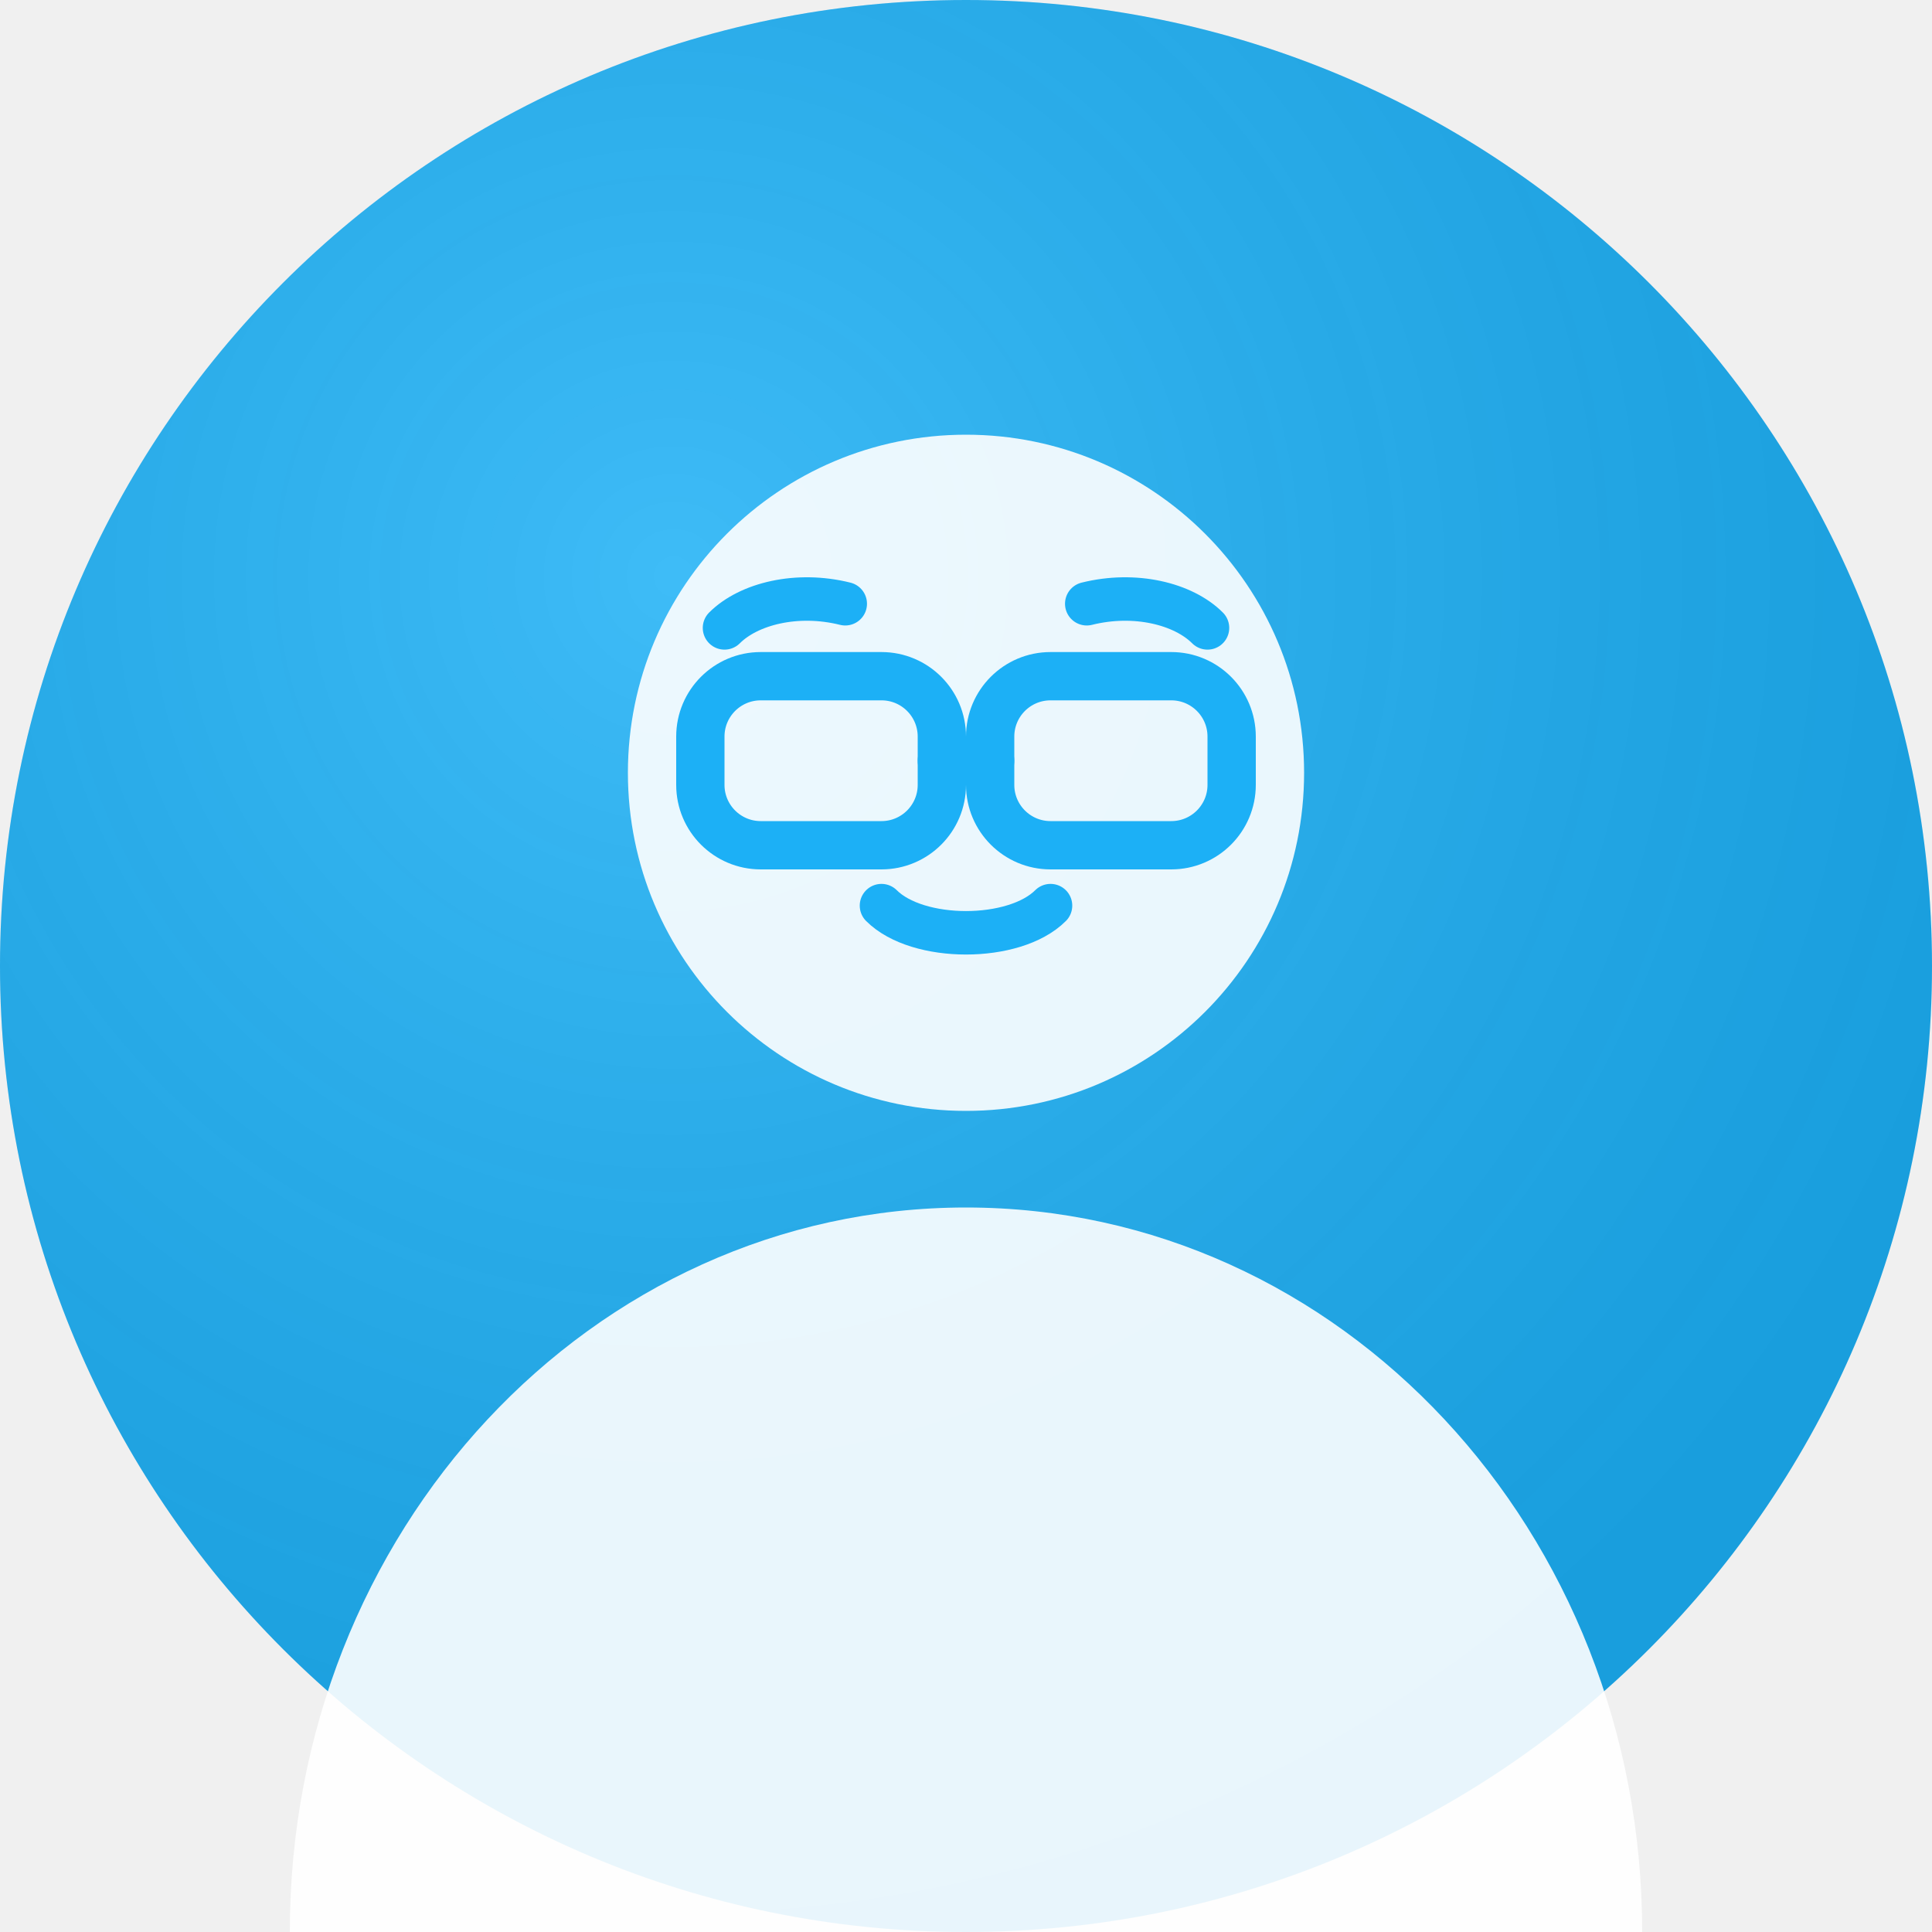
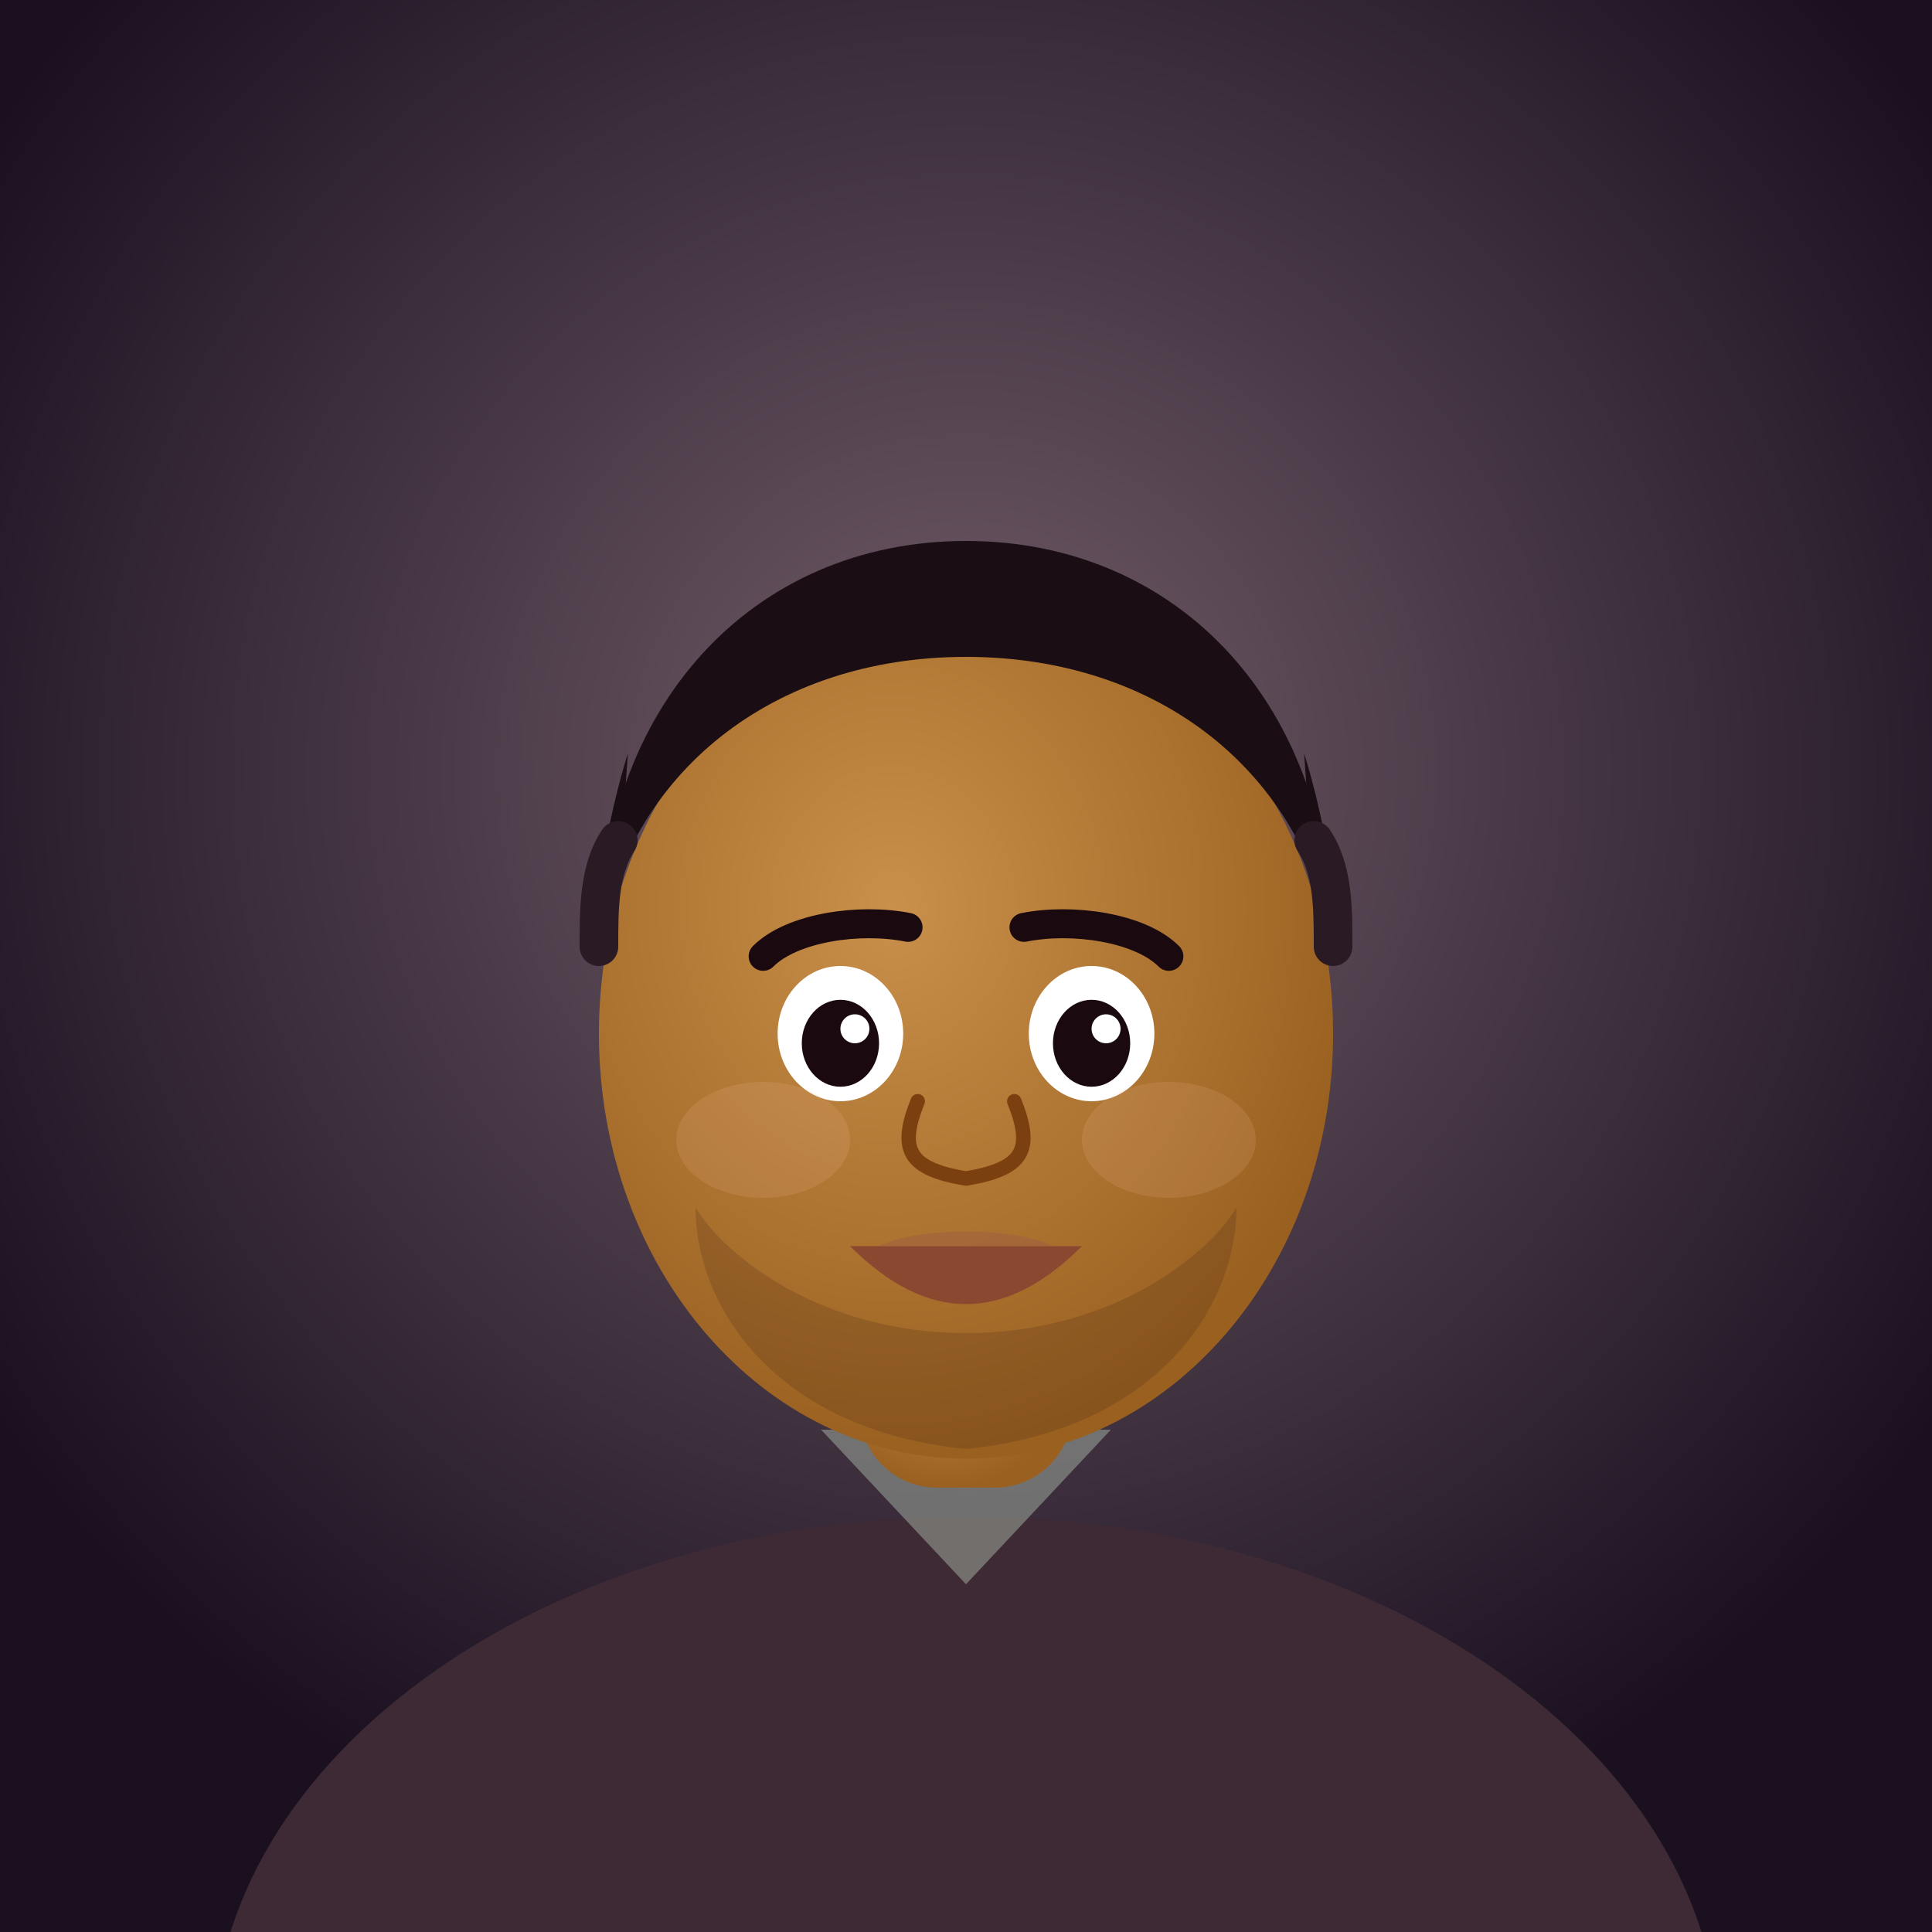
- <svg xmlns="http://www.w3.org/2000/svg" width="80" height="80" viewBox="0 0 80 80">
-   <circle cx="40" cy="40" r="40" fill="#1CB0F6" />
-   <circle cx="40" cy="40" r="40" fill="url(#jordan_grad)" />
+ <svg xmlns="http://www.w3.org/2000/svg" width="200" height="200" viewBox="0 0 200 200" fill="none">
  <defs>
-     <radialGradient id="jordan_grad" cx="35%" cy="30%" r="70%">
-       <stop offset="0%" stop-color="white" stop-opacity="0.15" />
-       <stop offset="100%" stop-color="black" stop-opacity="0.1" />
+     <radialGradient id="bg_jordan" cx="50%" cy="40%" r="60%">
+       <stop offset="0%" stop-color="#725D68" />
+       <stop offset="100%" stop-color="#1A1020" />
+     </radialGradient>
+     <radialGradient id="skin_jordan" cx="40%" cy="35%" r="65%">
+       <stop offset="0%" stop-color="#C8904A" />
+       <stop offset="100%" stop-color="#9A6020" />
    </radialGradient>
  </defs>
-   <path d="M12 80C12 63.4 24.5 50 40 50C55.5 50 68 63.4 68 80" fill="rgba(255,255,255,0.9)" />
-   <circle cx="40" cy="32" r="14" fill="rgba(255,255,255,0.9)" />
-   <rect x="29" y="28" width="10" height="7" rx="2.5" stroke="#1CB0F6" stroke-width="2" fill="none" />
-   <rect x="41" y="28" width="10" height="7" rx="2.5" stroke="#1CB0F6" stroke-width="2" fill="none" />
-   <line x1="39" y1="31.5" x2="41" y2="31.5" stroke="#1CB0F6" stroke-width="2" stroke-linecap="round" />
-   <path d="M30 26C31 25 33 24.5 35 25" stroke="#1CB0F6" stroke-width="1.8" stroke-linecap="round" fill="none" />
-   <path d="M45 25C47 24.5 49 25 50 26" stroke="#1CB0F6" stroke-width="1.8" stroke-linecap="round" fill="none" />
-   <path d="M36.5 37.5C38 39 42 39 43.5 37.5" stroke="#1CB0F6" stroke-width="1.8" stroke-linecap="round" fill="none" />
+   <rect width="200" height="200" fill="url(#bg_jordan)" />
+   <ellipse cx="100" cy="212" rx="78" ry="55" fill="#3D2A35" />
+   <path d="M85 148L100 164L115 148" fill="#A8B4A5" opacity="0.5" />
+   <rect x="89" y="130" width="22" height="24" rx="8" fill="url(#skin_jordan)" />
+   <ellipse cx="100" cy="107" rx="38" ry="44" fill="url(#skin_jordan)" />
+   <path d="M62 98C62 73 78 56 100 56C122 56 138 73 138 98C135 80 120 68 100 68C80 68 65 80 62 98Z" fill="#1A0E14" />
+   <path d="M62 98V92C63 84 65 78 65 78L64 92Z" fill="#1A0E14" />
+   <path d="M138 98V92C137 84 135 78 135 78L136 92Z" fill="#1A0E14" />
+   <path d="M62 98C62 94 62 90 64 87" stroke="#2A1A24" stroke-width="4" stroke-linecap="round" />
+   <path d="M138 98C138 94 138 90 136 87" stroke="#2A1A24" stroke-width="4" stroke-linecap="round" />
+   <ellipse cx="87" cy="107" rx="6.5" ry="7" fill="white" />
+   <ellipse cx="113" cy="107" rx="6.5" ry="7" fill="white" />
+   <ellipse cx="87" cy="108" rx="4" ry="4.5" fill="#1A0A10" />
+   <ellipse cx="113" cy="108" rx="4" ry="4.5" fill="#1A0A10" />
+   <circle cx="88.5" cy="106.5" r="1.5" fill="white" />
+   <circle cx="114.5" cy="106.5" r="1.5" fill="white" />
+   <path d="M79 99C82 96 89 95 94 96" stroke="#1A0A10" stroke-width="3" stroke-linecap="round" />
+   <path d="M106 96C111 95 118 96 121 99" stroke="#1A0A10" stroke-width="3" stroke-linecap="round" />
+   <path d="M95 114C93 119 94 121 100 122C106 121 107 119 105 114" stroke="#7A4010" stroke-width="1.5" fill="none" stroke-linecap="round" />
+   <path d="M88 129C92 133 96 135 100 135C104 135 108 133 112 129" fill="#8A4830" />
+   <path d="M91 129C95 127 105 127 109 129" fill="#A06040" opacity="0.6" />
+   <ellipse cx="79" cy="118" rx="9" ry="6" fill="#EFBC9B" opacity="0.15" />
+   <ellipse cx="121" cy="118" rx="9" ry="6" fill="#EFBC9B" opacity="0.15" />
+   <path d="M72 125C72 135 80 148 100 150C120 148 128 135 128 125C125 130 115 138 100 138C85 138 75 130 72 125Z" fill="#3A1A10" opacity="0.18" />
</svg>
